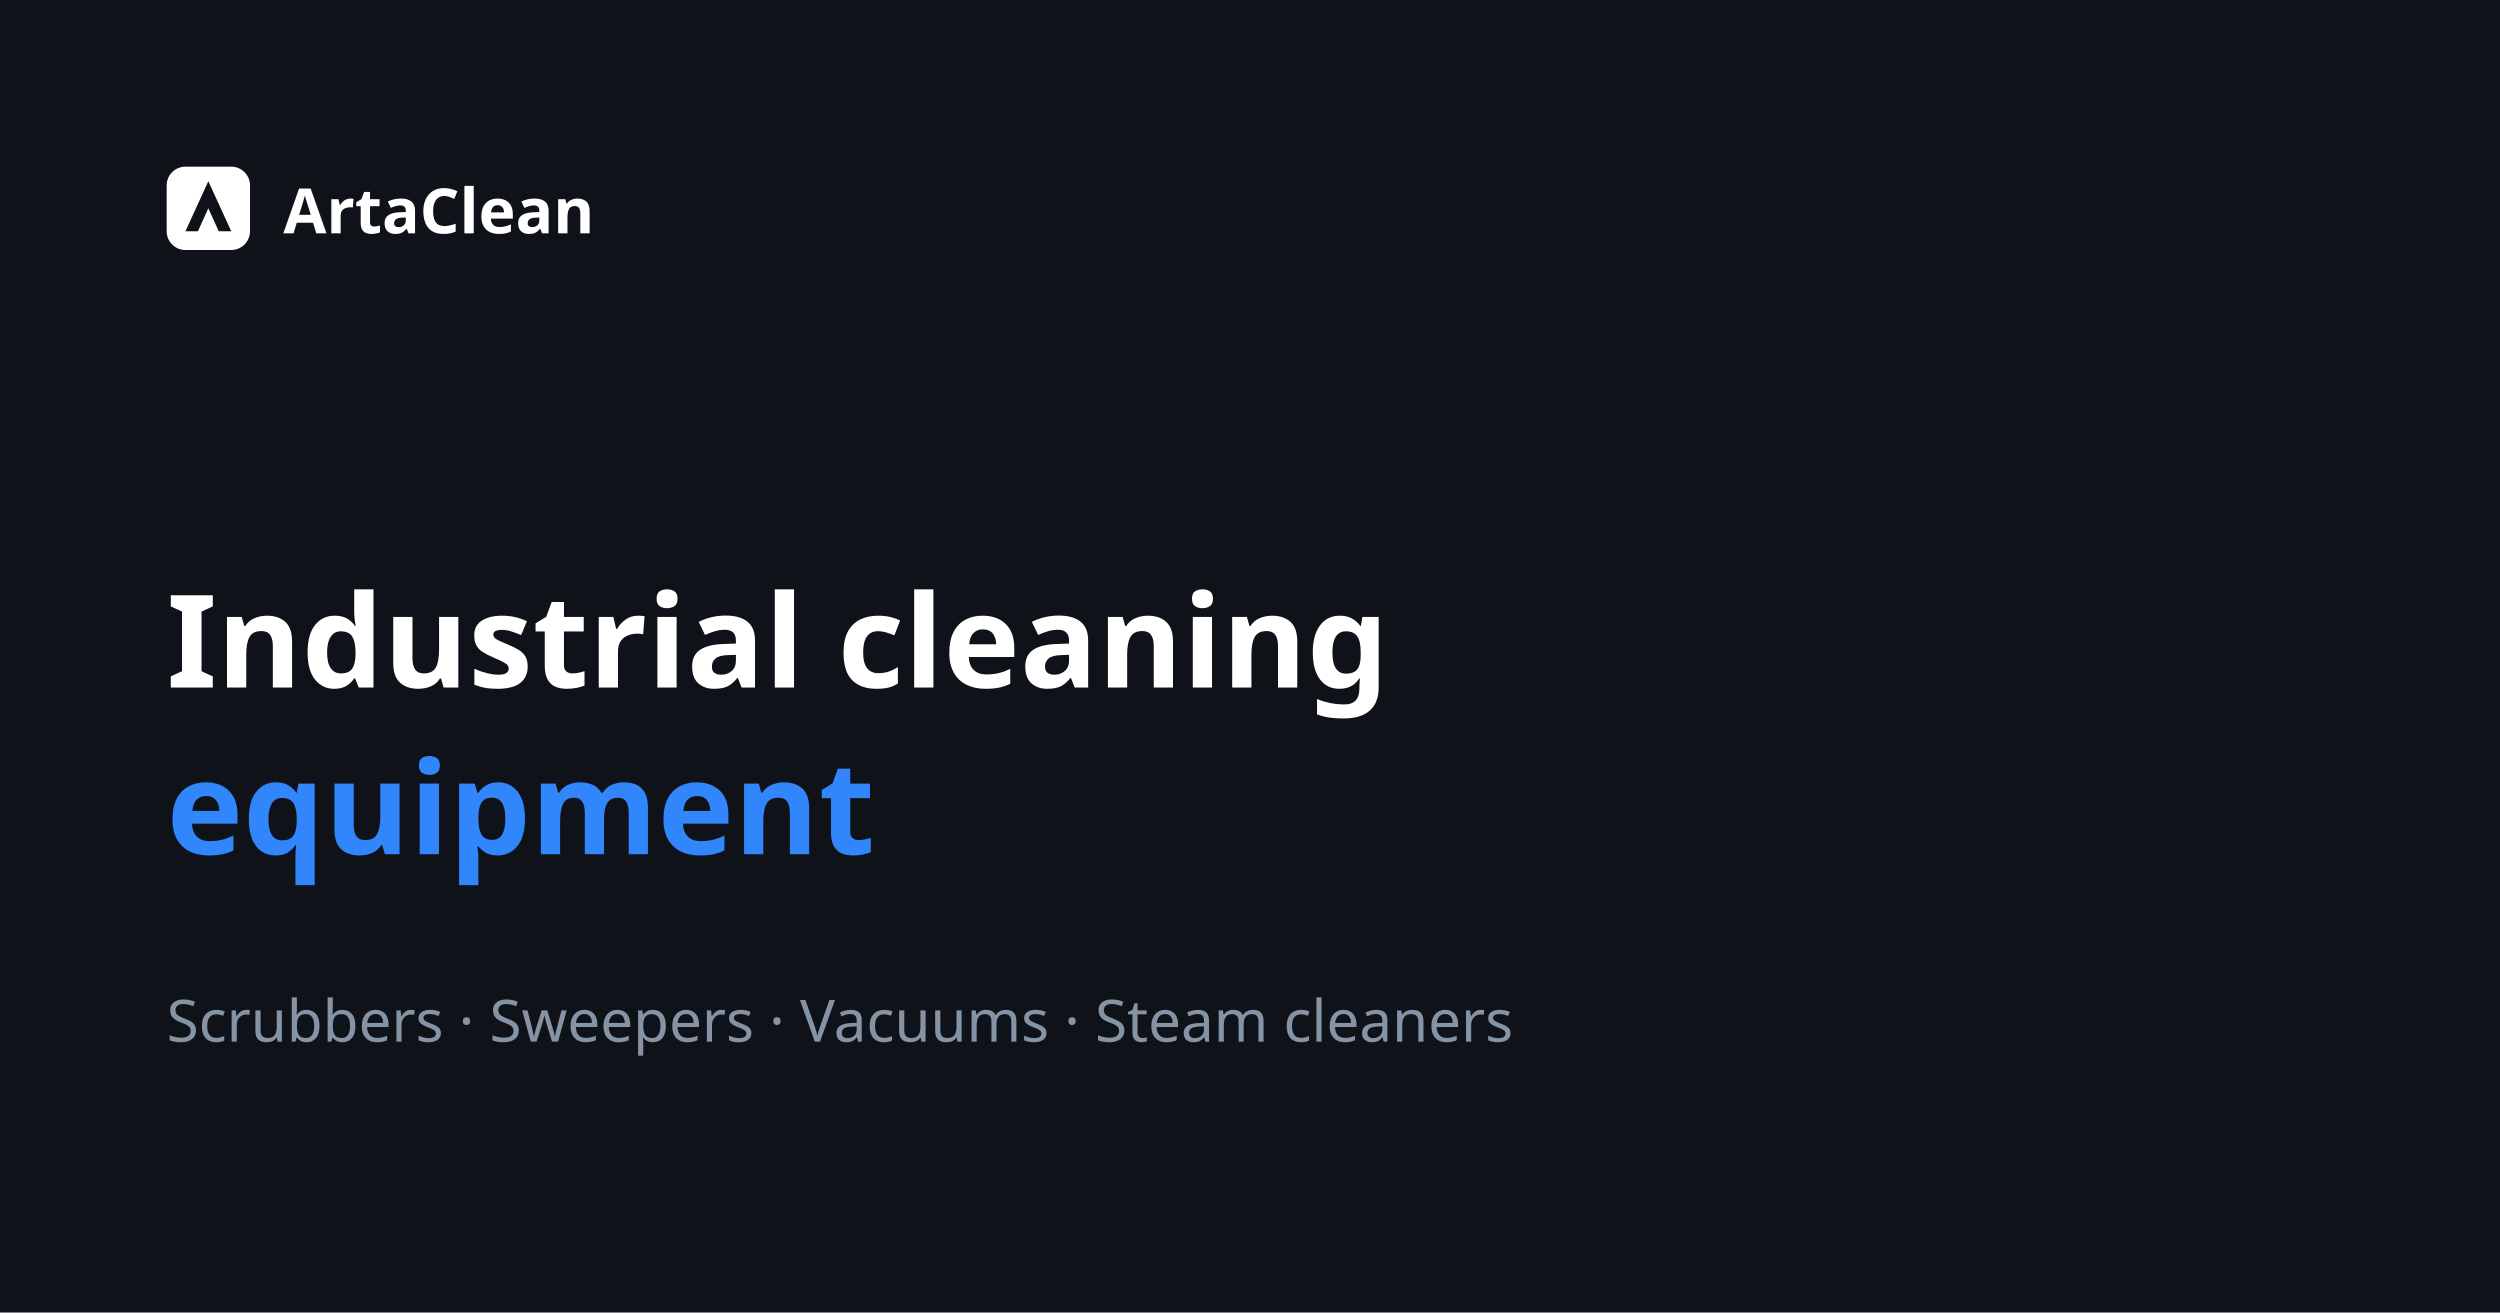
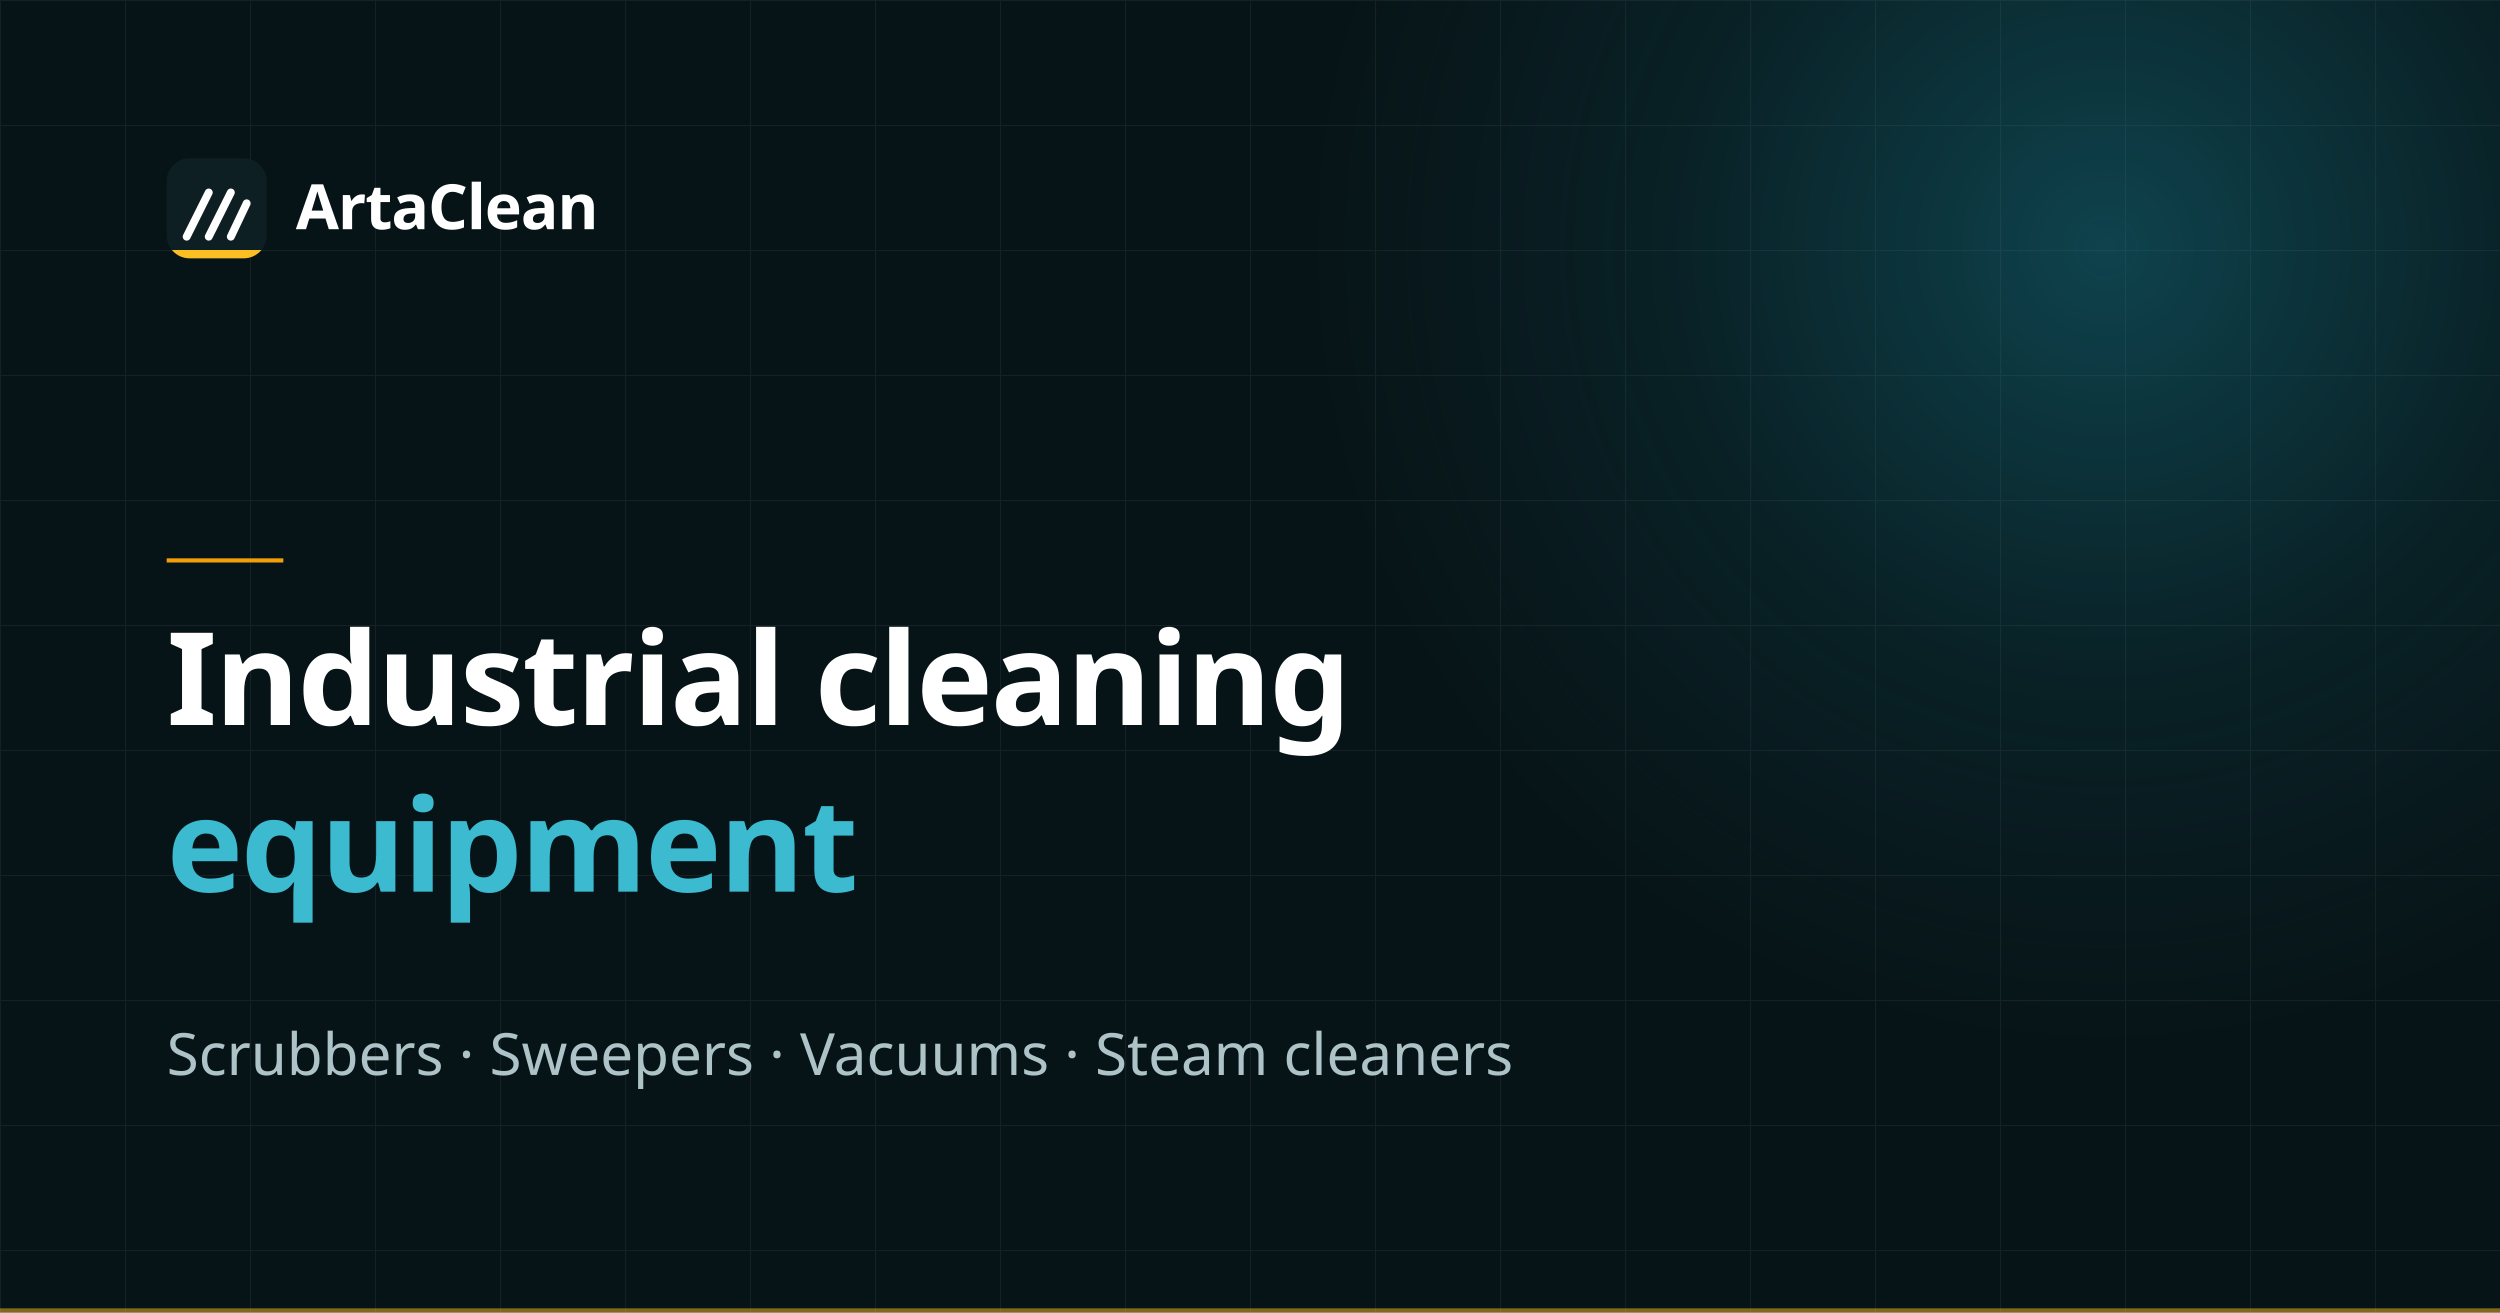
<svg xmlns="http://www.w3.org/2000/svg" viewBox="0 0 1200 630" width="1200" height="630">
-   <rect width="1200" height="630" fill="#0f1319" />
-   <rect width="40" height="40" x="80" y="80" rx="9" fill="#fff" />
-   <path d="M89 111 100 87l11 24h-6l-5-11-5 11h-6Z" fill="#0f1319" />
-   <text x="136" y="112" font-family="system-ui, sans-serif" font-size="30" font-weight="800" fill="#fff">ArtaClean</text>
-   <text x="80" y="330" font-family="system-ui, sans-serif" font-size="62" font-weight="800" fill="#fff">Industrial cleaning</text>
-   <text x="80" y="410" font-family="system-ui, sans-serif" font-size="62" font-weight="800" fill="#3286fc">equipment</text>
-   <text x="80" y="500" font-family="system-ui, sans-serif" font-size="28" fill="#8593a5">Scrubbers · Sweepers · Vacuums · Steam cleaners</text>
+   <defs>
+     <pattern id="grid" width="60" height="60" patternUnits="userSpaceOnUse">
+       <path d="M60 0H0V60" fill="none" stroke="#fff" stroke-opacity="0.055" stroke-width="1" />
+     </pattern>
+     <radialGradient id="key" cx="0.5" cy="0.5" r="0.5">
+       <stop offset="0" stop-color="#1d9db6" stop-opacity="0.34" />
+       <stop offset="0.55" stop-color="#1d9db6" stop-opacity="0.09" />
+       <stop offset="1" stop-color="#1d9db6" stop-opacity="0" />
+     </radialGradient>
+     <clipPath id="tile">
+       <rect x="80" y="76" width="48" height="48" rx="11" />
+     </clipPath>
+   </defs>
+   <rect width="1200" height="630" fill="#071417" />
+   <rect width="1200" height="630" fill="url(#grid)" />
+   <circle cx="1010" cy="120" r="380" fill="url(#key)" />
+   <rect x="80" y="76" width="48" height="48" rx="11" fill="#0e1f23" />
+   <g clip-path="url(#tile)">
+     <rect x="80" y="120" width="48" height="4" fill="#fbbf24" />
+   </g>
+   <path d="M89.6 113.6 100.2 92.4M100.2 113.6 110.8 92.4M110.8 113.6 118.4 97.6" fill="none" stroke="#fff" stroke-width="3.8" stroke-linecap="round" />
+   <text x="142" y="110" font-family="system-ui, sans-serif" font-size="30" font-weight="800" letter-spacing="-0.5" fill="#fff">ArtaClean</text>
+   <rect x="80" y="268" width="56" height="2" fill="#f59e0b" />
+   <text x="80" y="348" font-family="system-ui, sans-serif" font-size="62" font-weight="800" letter-spacing="-1" fill="#fff">Industrial cleaning</text>
+   <text x="80" y="428" font-family="system-ui, sans-serif" font-size="62" font-weight="800" letter-spacing="-1" fill="#3bbad0">equipment</text>
+   <text x="80" y="516" font-family="system-ui, sans-serif" font-size="28" fill="#adc3c7">Scrubbers · Sweepers · Vacuums · Steam cleaners</text>
+   <rect x="0" y="628" width="1200" height="2" fill="#fbbf24" fill-opacity="0.5" />
</svg>
